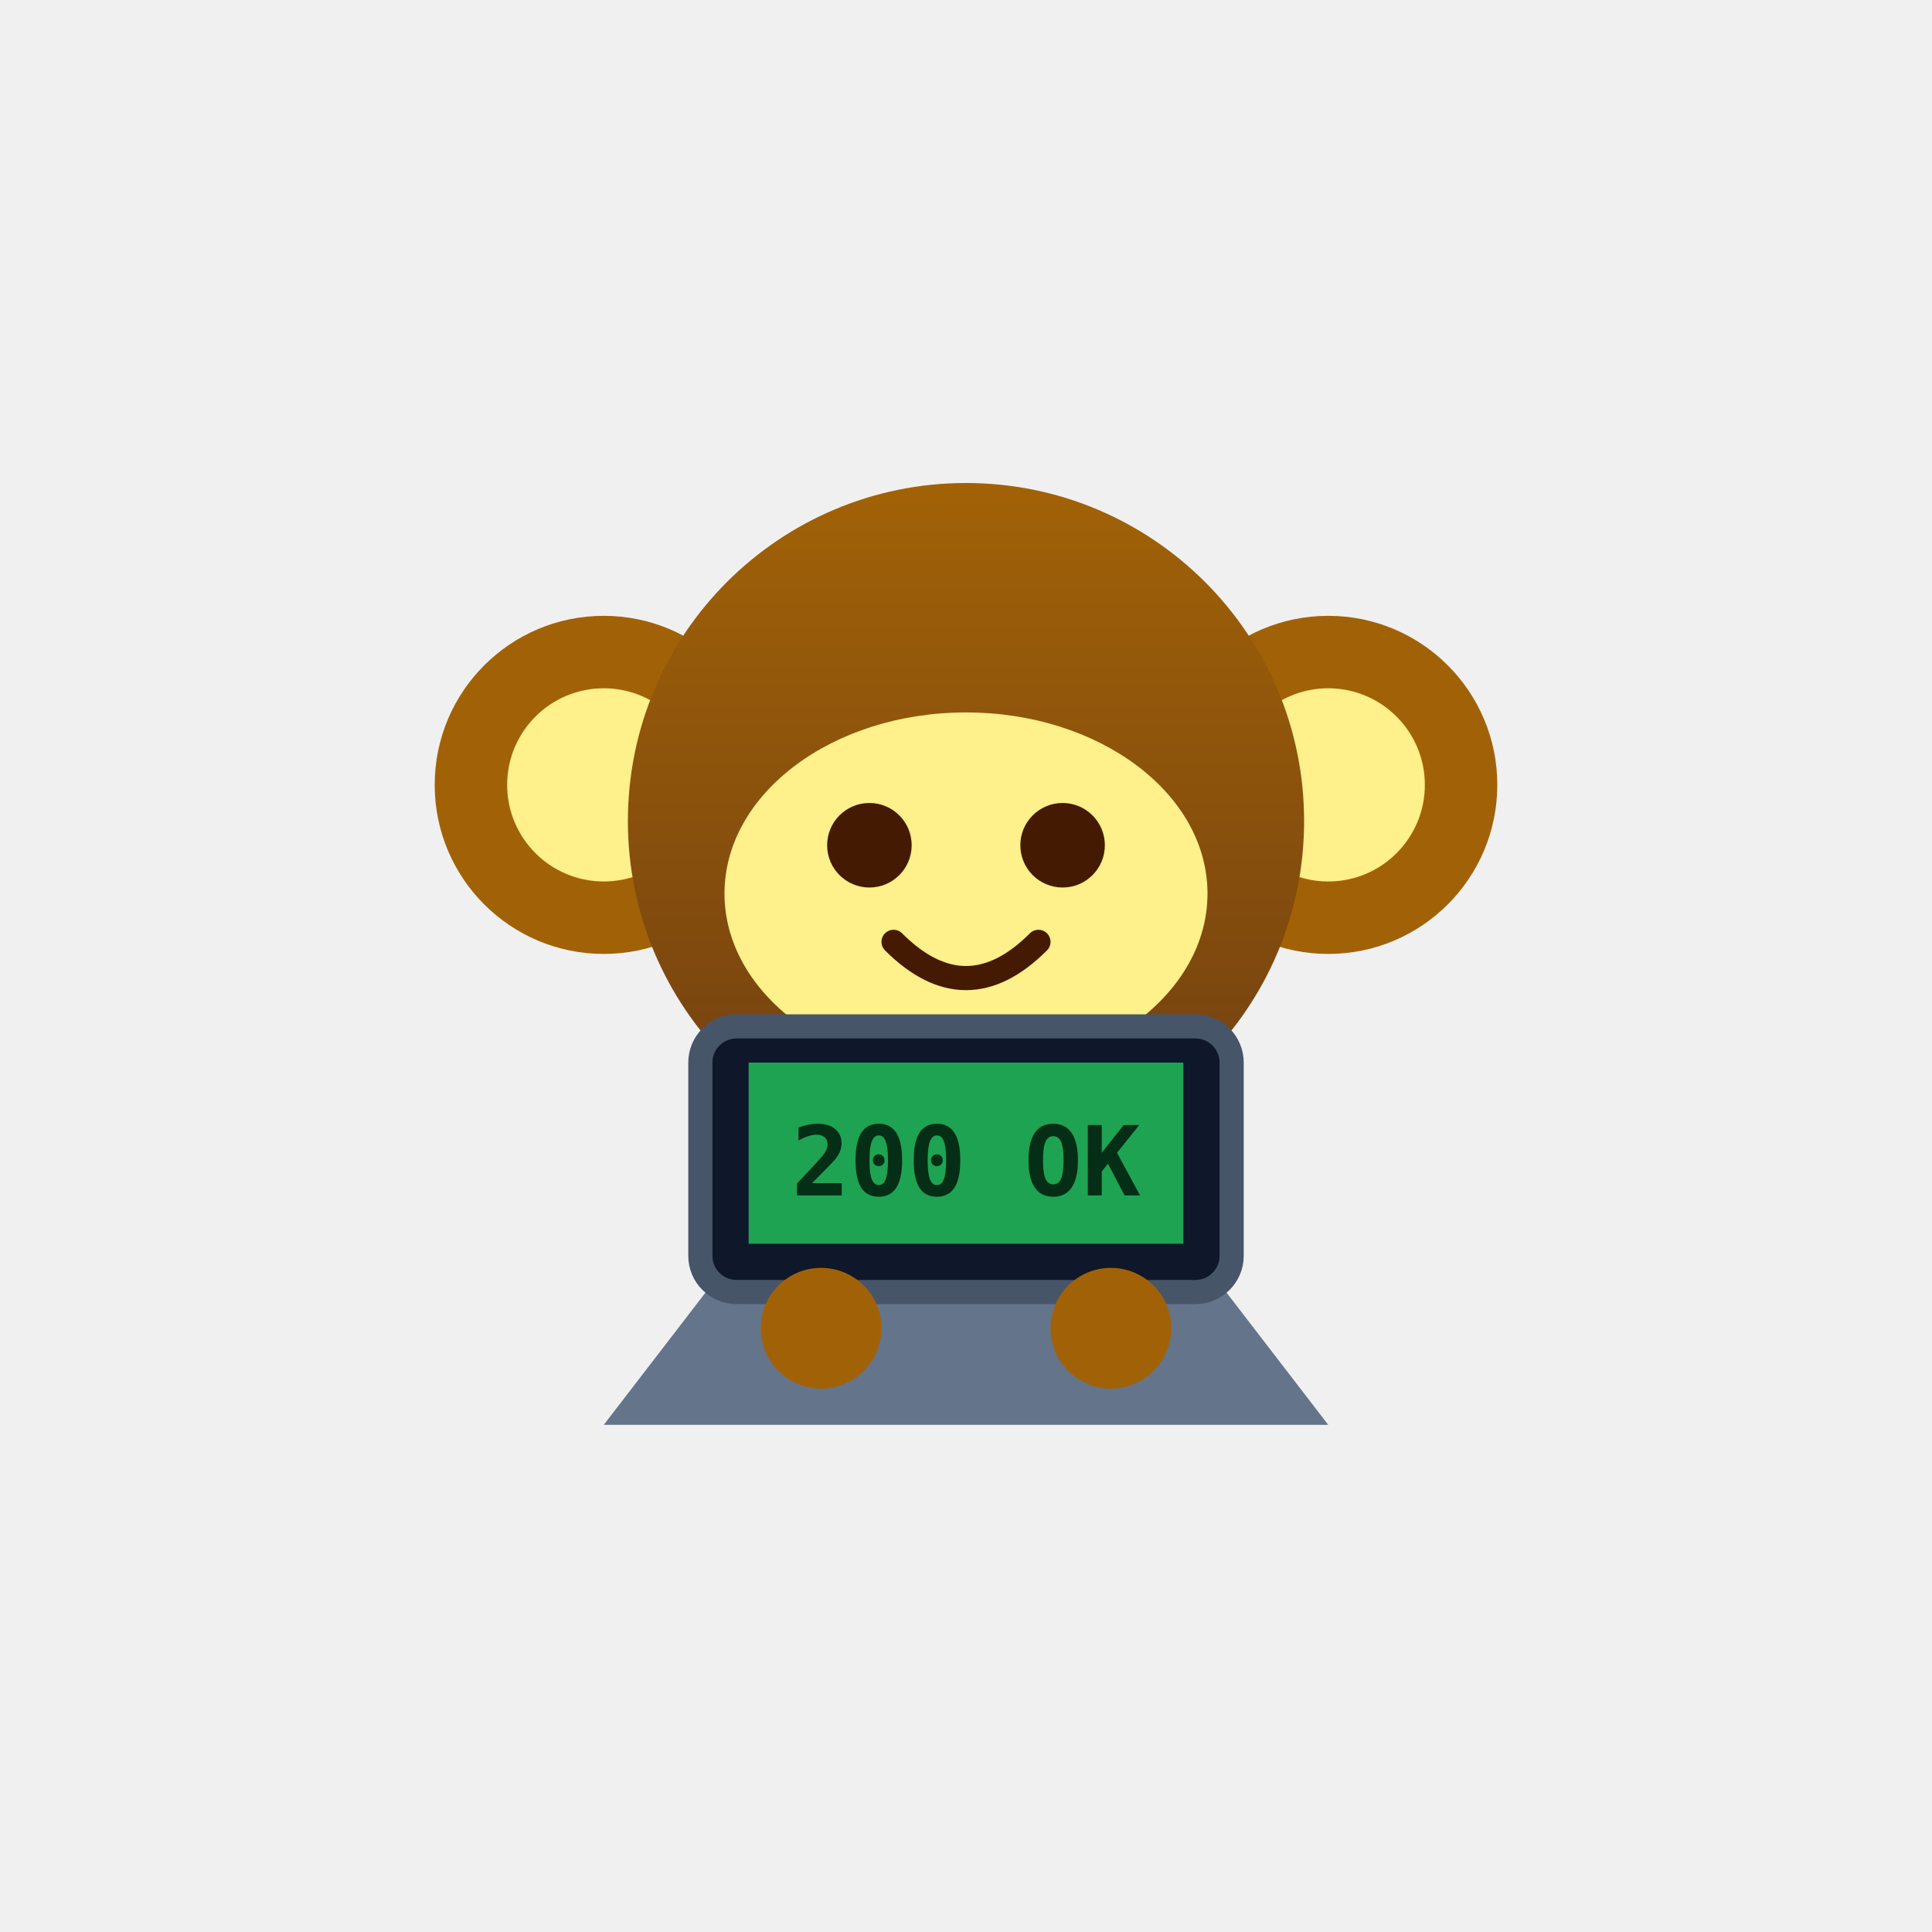
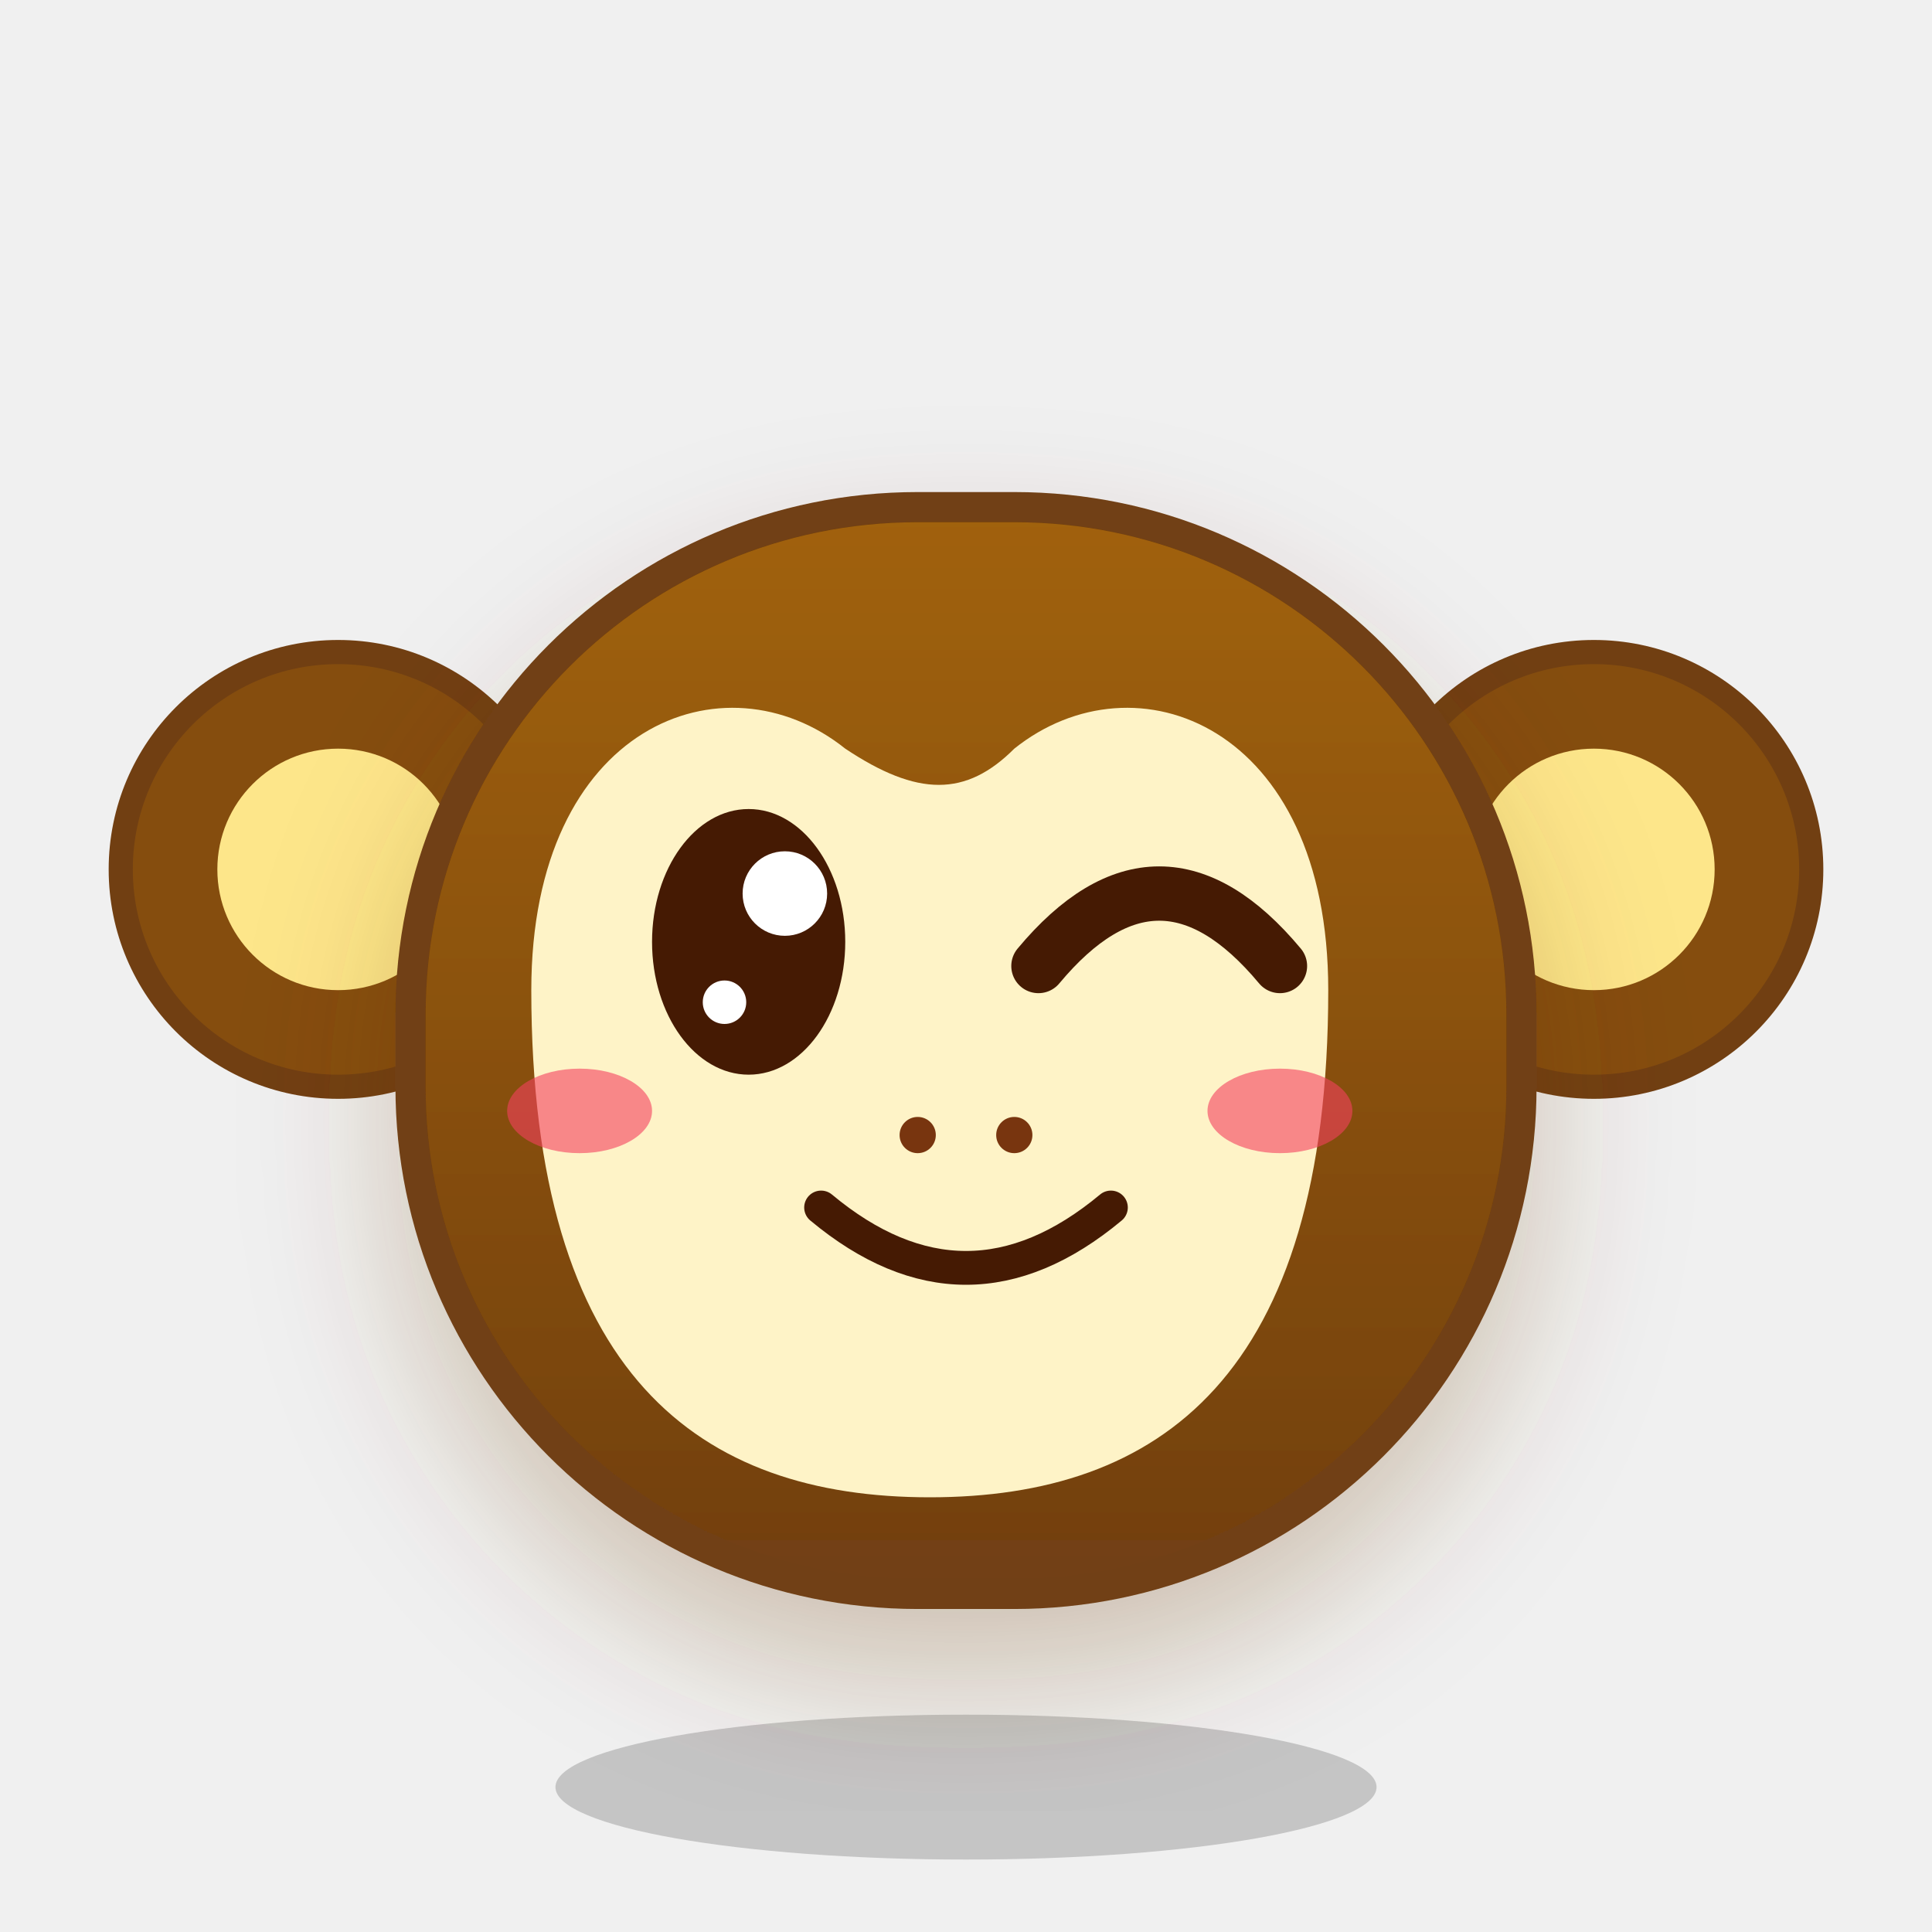
<svg xmlns="http://www.w3.org/2000/svg" viewBox="0 0 160 160" width="100%" height="100%">
  <defs>
    <linearGradient id="monkey-grad" x1="0%" y1="0%" x2="0%" y2="100%">
      <stop offset="0%" stop-color="#a16207" />
      <stop offset="100%" stop-color="#713f12" />
    </linearGradient>
+     <filter id="monkey-glow" x="-20%" y="-20%" width="140%" height="140%">
+       <feDropShadow dx="0" dy="6" stdDeviation="6" flood-color="#713f12" flood-opacity="0.25" />
+     </filter>
  </defs>
  <style>
-     @keyframes typingHands {
-       0%, 100% { transform: translateY(0); }
-       50% { transform: translateY(-3px); }
+     @keyframes monkeyBob {
+       0%, 100% { transform: translateY(0px) rotate(0deg); }
+       50% { transform: translateY(-7px) rotate(1.5deg); }
    }
-     .type-arm { animation: typingHands 0.25s infinite ease-in-out; }
+     @keyframes earWiggleL {
+       0%, 90%, 100% { transform: rotate(0deg); }
+       93% { transform: rotate(-8deg); }
+       96% { transform: rotate(5deg); }
+     }
+     @keyframes eyeBlink {
+       0%, 92%, 100% { transform: scaleY(1); }
+       96% { transform: scaleY(0.1); }
+     }
+     .head-monkey { animation: monkeyBob 3s ease-in-out infinite; transform-origin: 80px 145px; }
+     .ear-l { animation: earWiggleL 3s infinite; transform-origin: 28px 70px; }
+     .blink-eye { animation: eyeBlink 3.6s infinite; transform-origin: 62px 82px; }
  </style>
-   <circle cx="50" cy="65" r="14" fill="#a16207" />
-   <circle cx="50" cy="65" r="8" fill="#fef08a" />
-   <circle cx="110" cy="65" r="14" fill="#a16207" />
-   <circle cx="110" cy="65" r="8" fill="#fef08a" />
-   <circle cx="80" cy="68" r="28" fill="url(#monkey-grad)" />
-   <ellipse cx="80" cy="74" rx="20" ry="15" fill="#fef08a" />
-   <circle cx="72" cy="70" r="3.5" fill="#451a03" />
-   <circle cx="88" cy="70" r="3.5" fill="#451a03" />
-   <path d="M 74 78 Q 80 84 86 78" fill="none" stroke="#451a03" stroke-width="2" stroke-linecap="round" />
-   <polygon points="50,118 110,118 100,105 60,105" fill="#64748b" />
-   <rect x="58" y="85" width="44" height="22" rx="3" fill="#0f172a" stroke="#475569" stroke-width="2" />
-   <rect x="62" y="88" width="36" height="15" fill="#22c55e" opacity="0.8" />
-   <text x="80" y="99" font-family="monospace" font-size="8" font-weight="bold" fill="#052e16" text-anchor="middle">200 OK</text>
-   <circle cx="68" cy="110" r="5" fill="#a16207" class="type-arm" />
-   <circle cx="92" cy="110" r="5" fill="#a16207" class="type-arm" />
+   <ellipse cx="80" cy="148" rx="34" ry="6" fill="#000000" opacity="0.18" />
+   <g class="head-monkey">
+     <g class="ear-l">
+       <circle cx="28" cy="72" r="18" fill="#854d0e" stroke="#713f12" stroke-width="2" />
+       <circle cx="28" cy="72" r="10" fill="#fde68a" />
+     </g>
+     <g>
+       <circle cx="132" cy="72" r="18" fill="#854d0e" stroke="#713f12" stroke-width="2" />
+       <circle cx="132" cy="72" r="10" fill="#fde68a" />
+     </g>
+     <rect x="34" y="42" width="92" height="90" rx="42" fill="url(#monkey-grad)" stroke="#713f12" stroke-width="2.5" filter="url(#monkey-glow)" />
+     <path d="M 44 82 C 44 60 60 54 70 62 C 76 66 80 66 84 62 C 94 54 110 60 110 82 C 110 114 96 124 77 124 C 58 124 44 114 44 82 Z" fill="#fef3c7" />
+     <g class="blink-eye">
+       <ellipse cx="62" cy="78" rx="8" ry="11" fill="#451a03" />
+       <circle cx="65" cy="74" r="3.5" fill="#ffffff" />
+       <circle cx="60" cy="83" r="1.8" fill="#ffffff" />
+     </g>
+     <path d="M 86 80 Q 96 68 106 80" fill="none" stroke="#451a03" stroke-width="4.5" stroke-linecap="round" />
+     <circle cx="76" cy="94" r="1.5" fill="#78350f" />
+     <circle cx="84" cy="94" r="1.5" fill="#78350f" />
+     <path d="M 68 100 Q 80 110 92 100" fill="none" stroke="#451a03" stroke-width="2.8" stroke-linecap="round" />
+     <ellipse cx="48" cy="92" rx="6" ry="3.5" fill="#f43f5e" opacity="0.6" />
+     <ellipse cx="106" cy="92" rx="6" ry="3.5" fill="#f43f5e" opacity="0.6" />
+   </g>
</svg>
